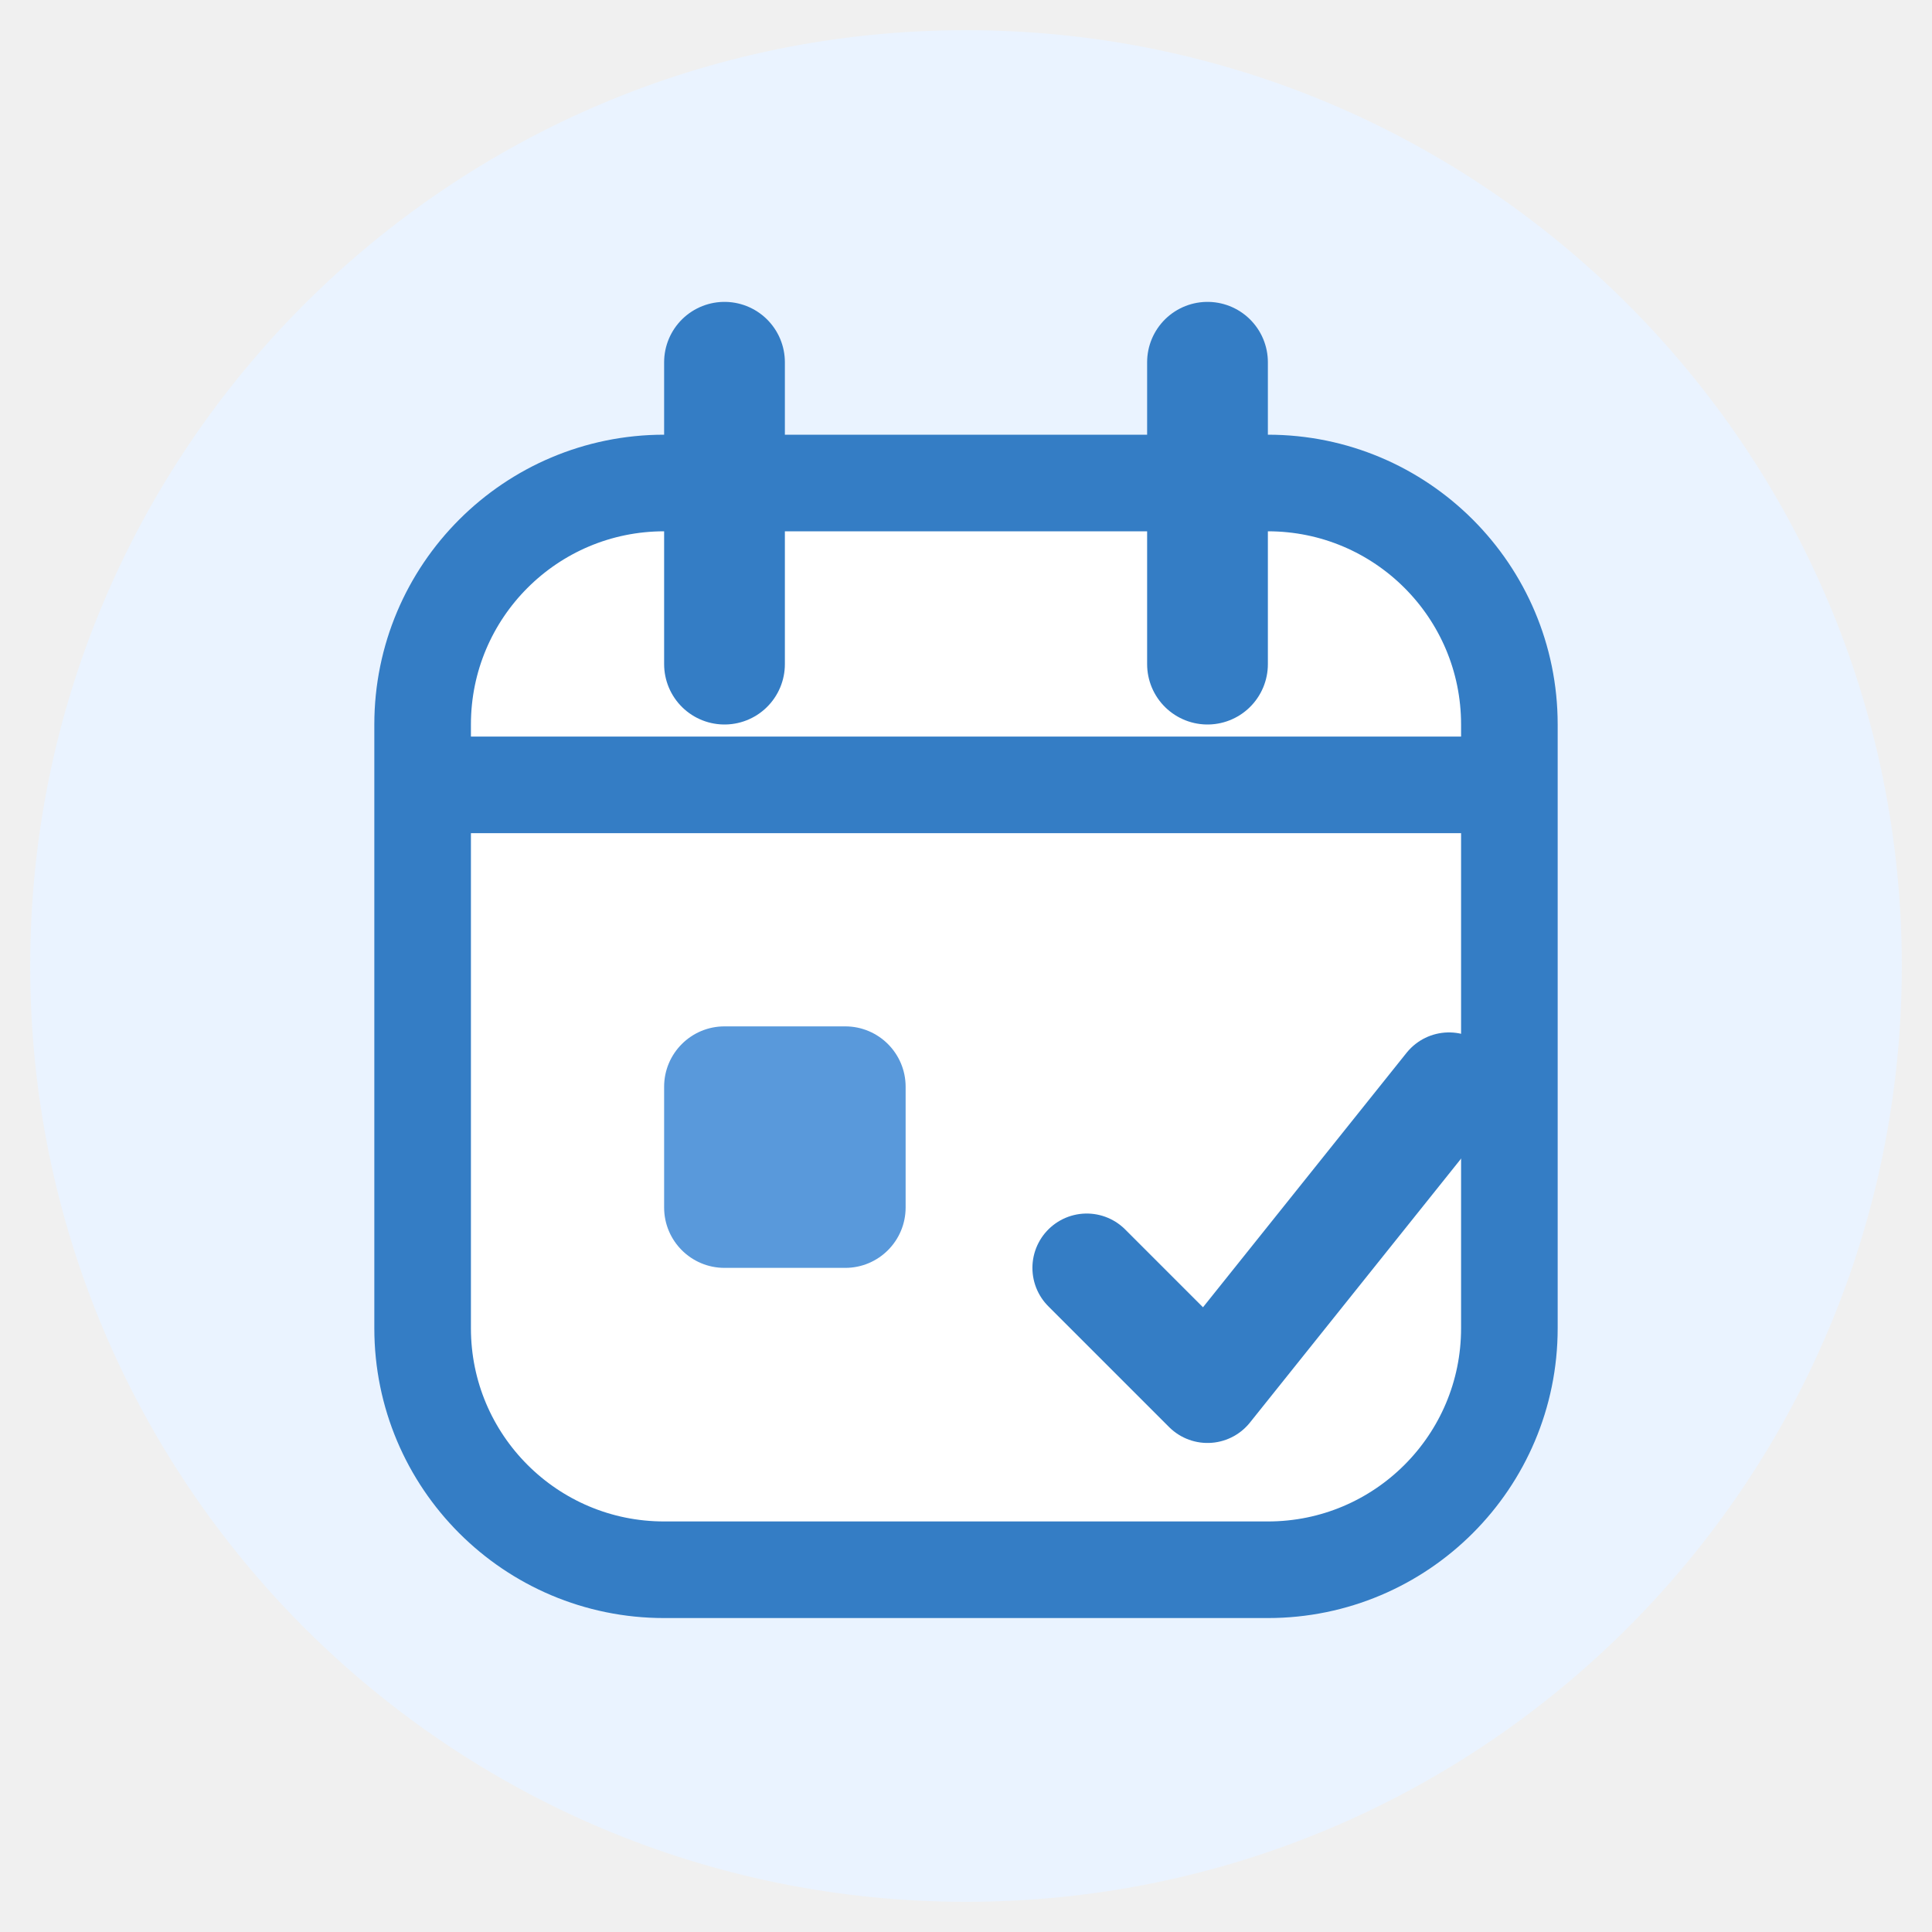
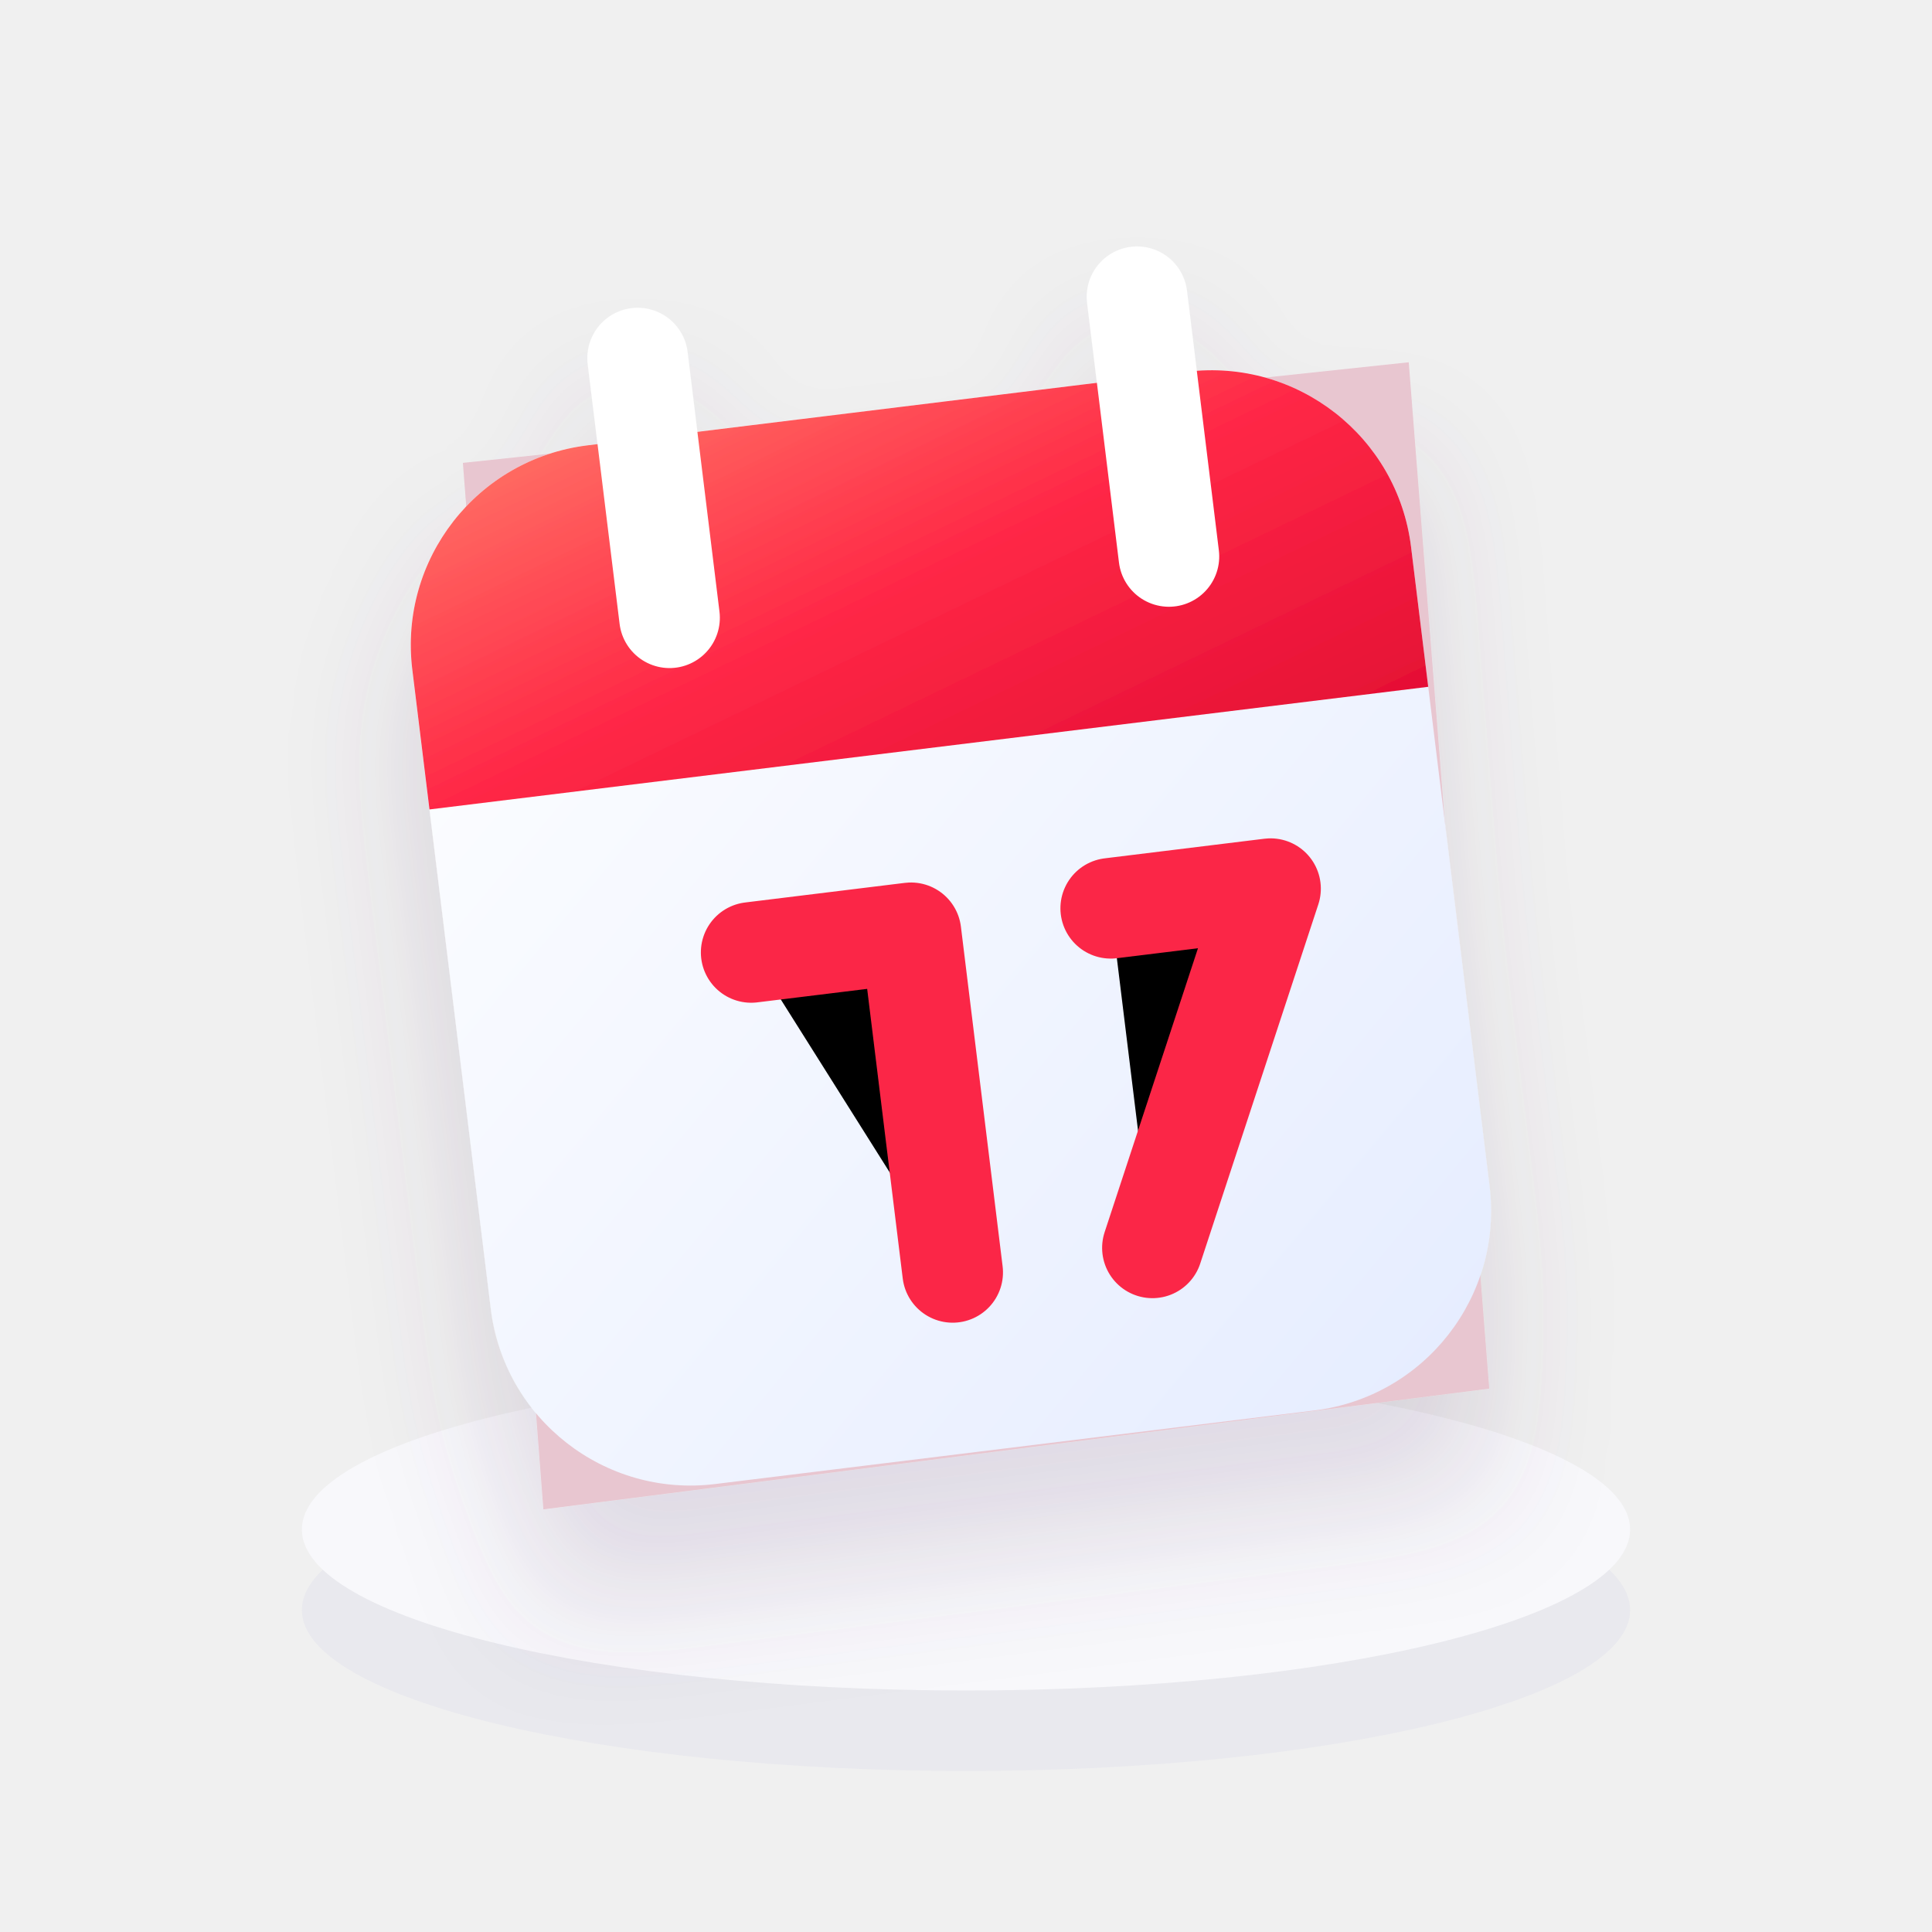
- <svg xmlns="http://www.w3.org/2000/svg" viewBox="0 0 32 32" fill="none">
-   <circle cx="16" cy="16" r="15.5" fill="#EAF3FF" />
-   <rect x="7" y="8" width="18" height="18" rx="4" fill="white" stroke="#347DC5" stroke-width="1.6" />
-   <path d="M7.5 13h17" stroke="#347DC5" stroke-width="1.6" />
-   <path d="M12 6v5M20 6v5" stroke="#347DC5" stroke-width="2" stroke-linecap="round" />
-   <rect x="11" y="17" width="4" height="4" rx="1" fill="#5999DB" />
-   <path d="m18 21 2 2 4-5" stroke="#347DC5" stroke-width="1.8" stroke-linecap="round" stroke-linejoin="round" />
+ <svg xmlns="http://www.w3.org/2000/svg" viewBox="0 0 96 96">
+   <defs>
+     <linearGradient id="red" x1="0" y1="0" x2="1" y2="1">
+       <stop stop-color="#ff7667" />
+       <stop offset=".5" stop-color="#ff2846" />
+       <stop offset="1" stop-color="#e51035" />
+     </linearGradient>
+     <linearGradient id="paper" x2=".9" y2="1">
+       <stop stop-color="#fff" />
+       <stop offset="1" stop-color="#e6edff" />
+     </linearGradient>
+     <linearGradient id="gold" x2="1" y2="1">
+       <stop stop-color="#fff398" />
+       <stop offset=".45" stop-color="#ffcb42" />
+       <stop offset="1" stop-color="#ec9024" />
+     </linearGradient>
+     <linearGradient id="blue" x2=".8" y2="1">
+       <stop stop-color="#70c8ff" />
+       <stop offset="1" stop-color="#2877ed" />
+     </linearGradient>
+     <linearGradient id="green" x2="1" y2="1">
+       <stop stop-color="#72ebc5" />
+       <stop offset="1" stop-color="#16ac84" />
+     </linearGradient>
+     <filter id="shadow" x="-35%" y="-30%" width="180%" height="190%">
+       <feDropShadow dx="0" dy="5" stdDeviation="3" flood-color="#6c487b" flood-opacity=".17" />
+     </filter>
+   </defs>
+   <ellipse cx="48" cy="80" rx="33" ry="8" fill="#e9e9ee" />
+   <ellipse cx="48" cy="76" rx="33" ry="8" fill="#f8f8fb" />
+   <g filter="url(#shadow)">
+     <path d="m23 23 47-5 4 51-47 6z" fill="#e8c6d0" />
+     <g transform="rotate(-7 48 44)">
+       <rect x="22" y="20" width="50" height="52" rx="10" fill="url(#paper)" />
+       <path d="M22 30a10 10 0 0 1 10-10h30a10 10 0 0 1 10 10v7H22z" fill="url(#red)" />
+       <path d="M35 16v13m25-13v13" stroke="#fff" stroke-width="5" stroke-linecap="round" />
+       <path d="M37 46h8v17m10-17h8l-8 17" stroke="#fb2846" stroke-width="5" stroke-linecap="round" stroke-linejoin="round" />
+     </g>
+   </g>
</svg>
